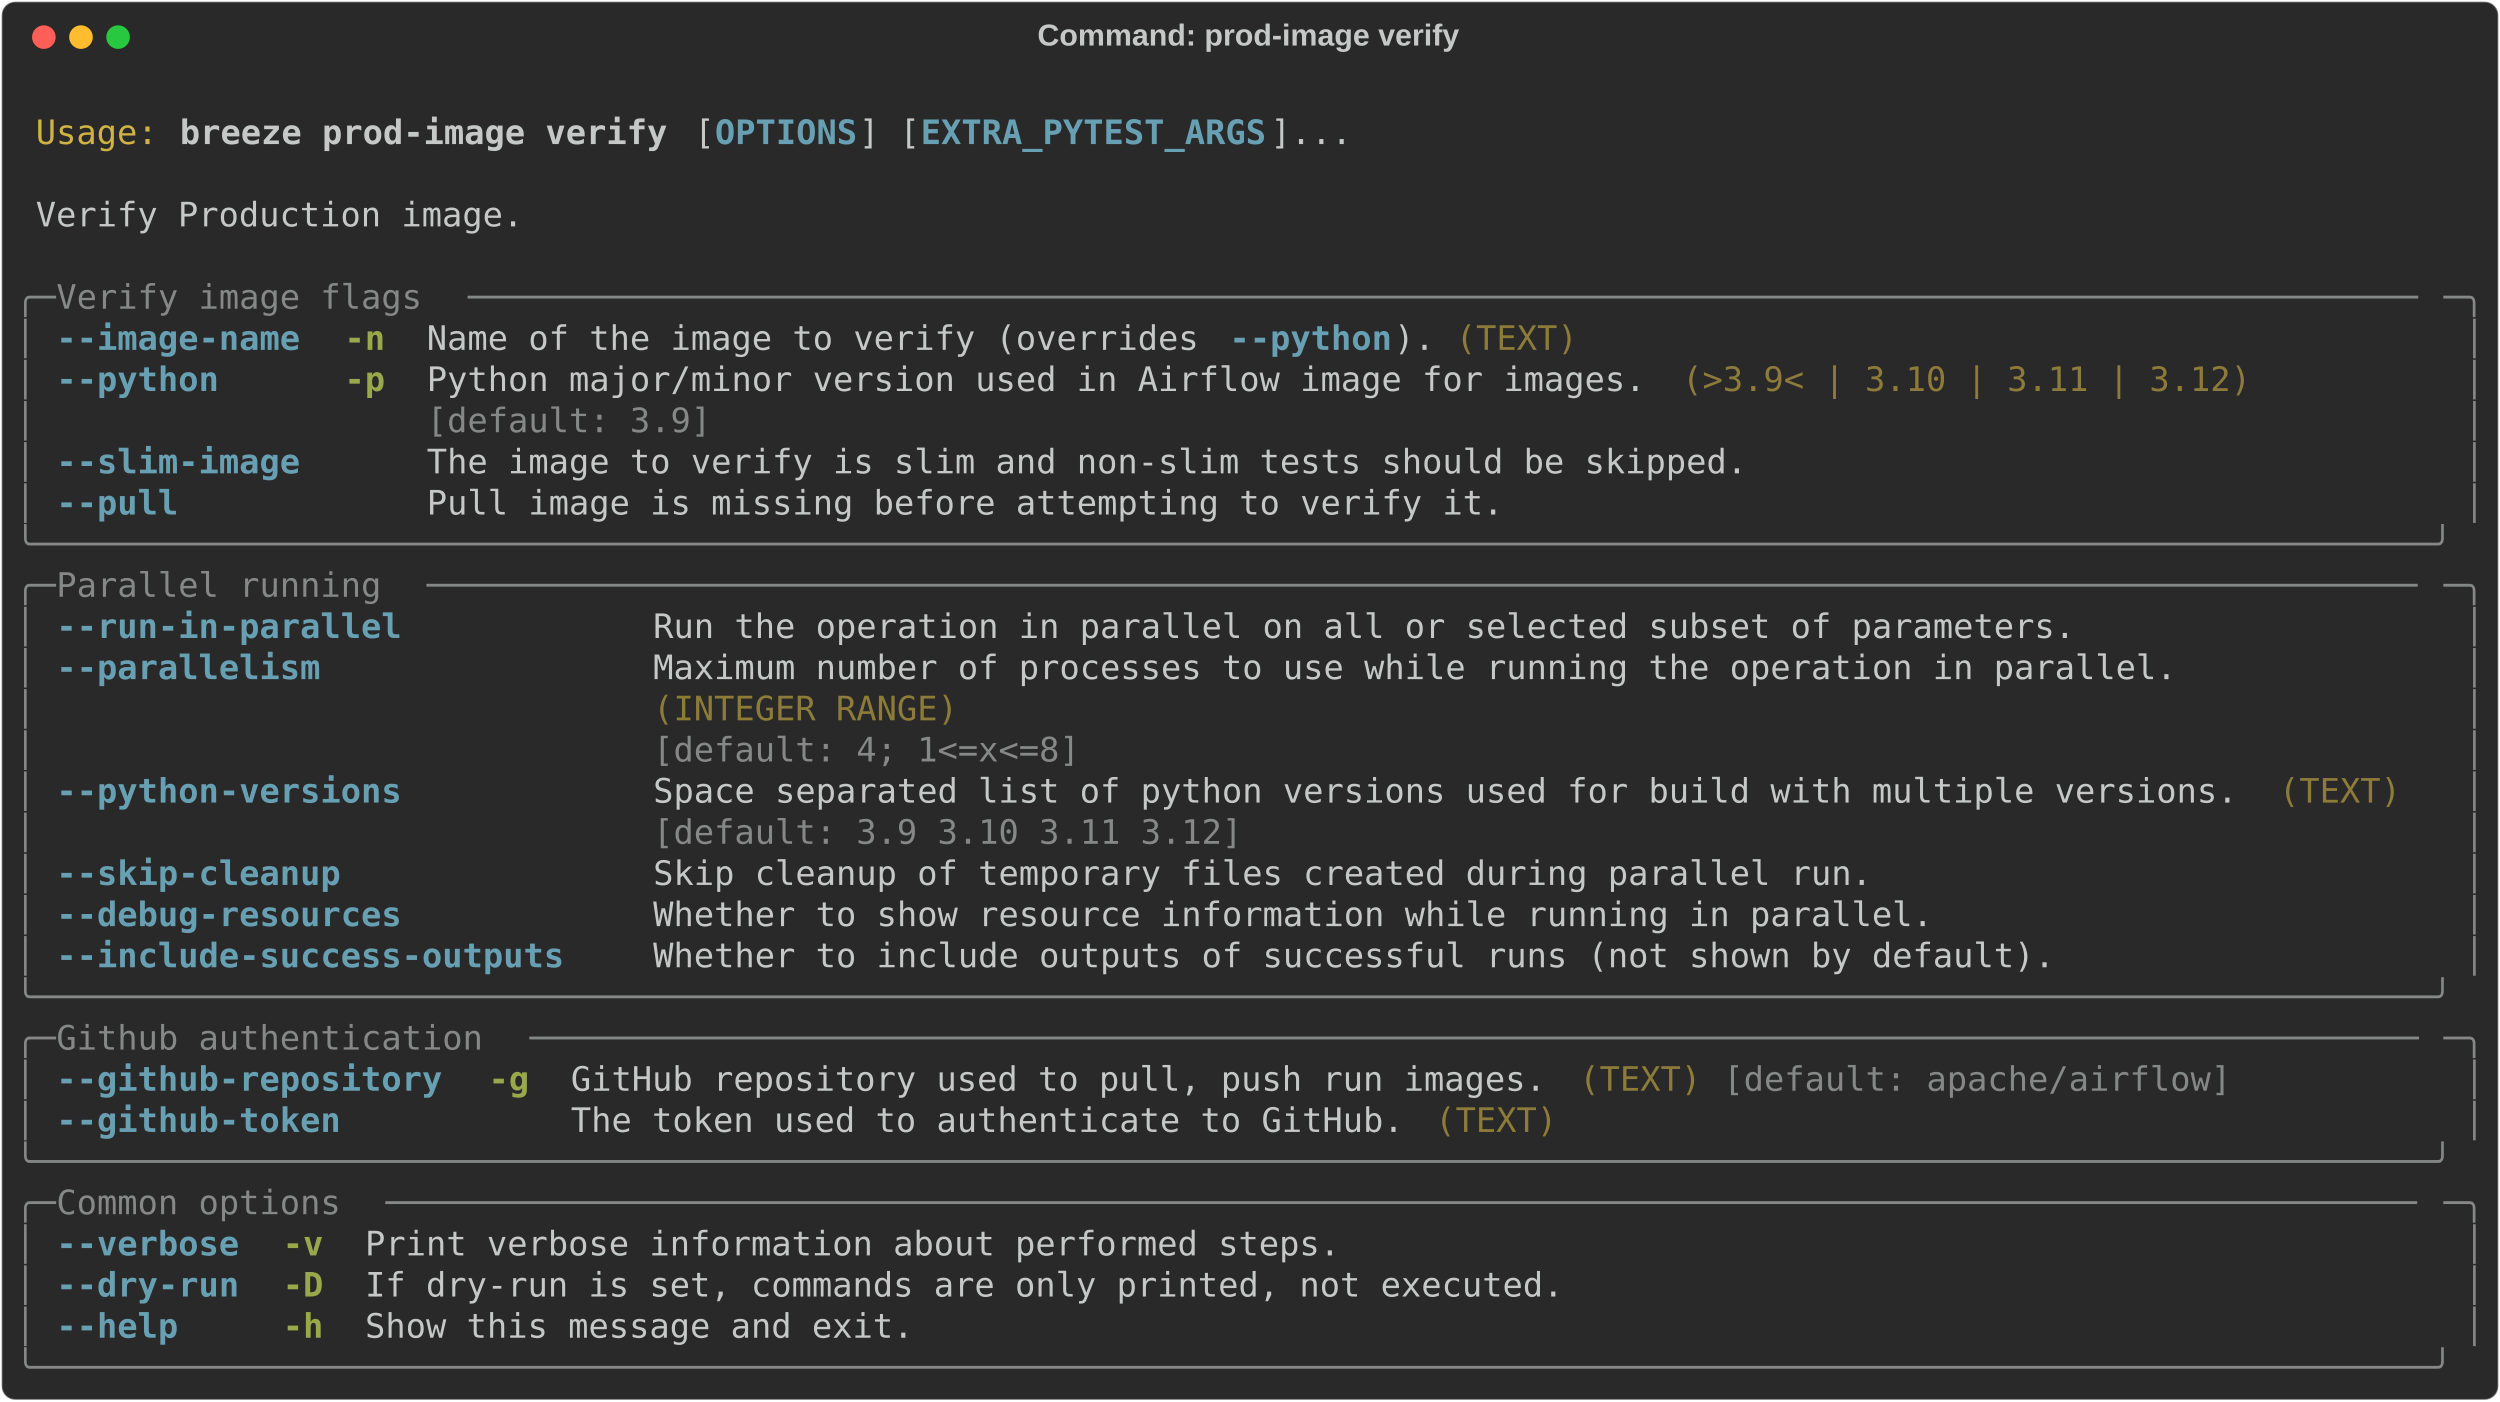
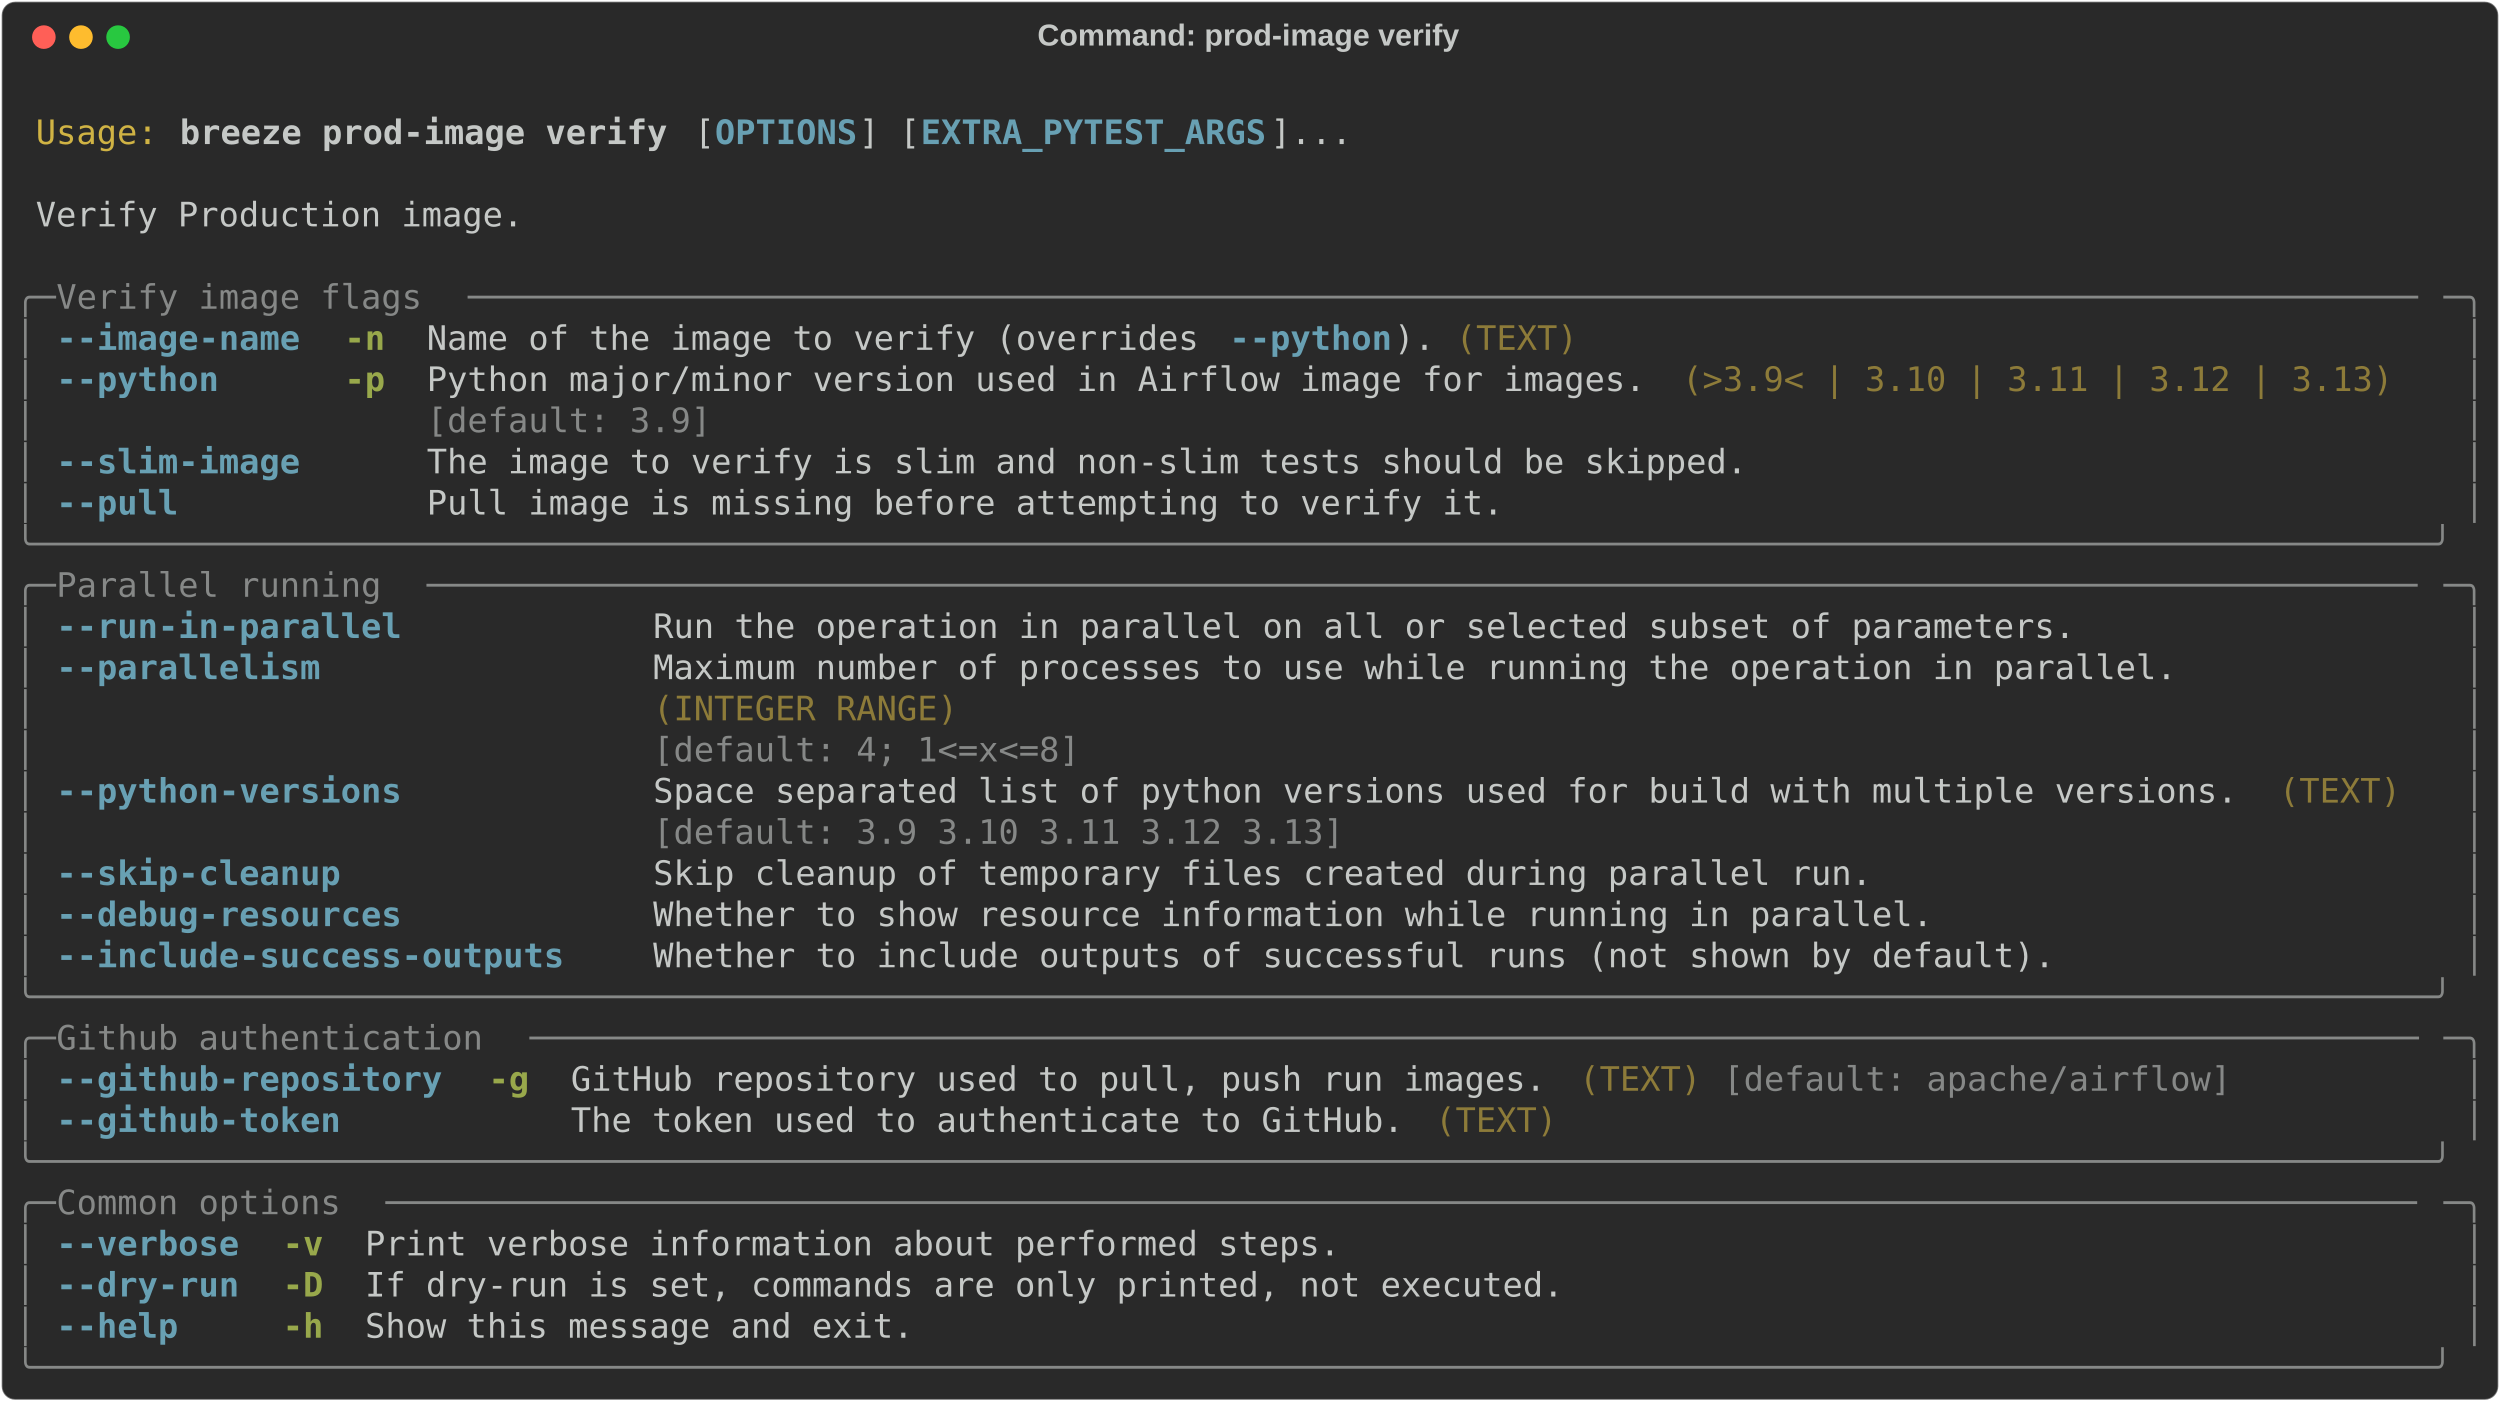
<svg xmlns="http://www.w3.org/2000/svg" class="rich-terminal" viewBox="0 0 1482 830.8">
  <style>

    @font-face {
        font-family: "Fira Code";
        src: local("FiraCode-Regular"),
                url("https://cdnjs.cloudflare.com/ajax/libs/firacode/6.2.0/woff2/FiraCode-Regular.woff2") format("woff2"),
                url("https://cdnjs.cloudflare.com/ajax/libs/firacode/6.2.0/woff/FiraCode-Regular.woff") format("woff");
        font-style: normal;
        font-weight: 400;
    }
    @font-face {
        font-family: "Fira Code";
        src: local("FiraCode-Bold"),
                url("https://cdnjs.cloudflare.com/ajax/libs/firacode/6.2.0/woff2/FiraCode-Bold.woff2") format("woff2"),
                url("https://cdnjs.cloudflare.com/ajax/libs/firacode/6.2.0/woff/FiraCode-Bold.woff") format("woff");
        font-style: bold;
        font-weight: 700;
    }

    .breeze-prod-image-verify-matrix {
        font-family: Fira Code, monospace;
        font-size: 20px;
        line-height: 24.4px;
        font-variant-east-asian: full-width;
    }

    .breeze-prod-image-verify-title {
        font-size: 18px;
        font-weight: bold;
        font-family: arial;
    }

    .breeze-prod-image-verify-r1 { fill: #c5c8c6 }
.breeze-prod-image-verify-r2 { fill: #d0b344 }
.breeze-prod-image-verify-r3 { fill: #c5c8c6;font-weight: bold }
.breeze-prod-image-verify-r4 { fill: #68a0b3;font-weight: bold }
.breeze-prod-image-verify-r5 { fill: #868887 }
.breeze-prod-image-verify-r6 { fill: #98a84b;font-weight: bold }
.breeze-prod-image-verify-r7 { fill: #8d7b39 }
    </style>
  <defs>
    <clipPath id="breeze-prod-image-verify-clip-terminal">
      <rect x="0" y="0" width="1463.0" height="779.8" />
    </clipPath>
    <clipPath id="breeze-prod-image-verify-line-0">
      <rect x="0" y="1.5" width="1464" height="24.65" />
    </clipPath>
    <clipPath id="breeze-prod-image-verify-line-1">
      <rect x="0" y="25.9" width="1464" height="24.65" />
    </clipPath>
    <clipPath id="breeze-prod-image-verify-line-2">
      <rect x="0" y="50.3" width="1464" height="24.65" />
    </clipPath>
    <clipPath id="breeze-prod-image-verify-line-3">
      <rect x="0" y="74.7" width="1464" height="24.65" />
    </clipPath>
    <clipPath id="breeze-prod-image-verify-line-4">
      <rect x="0" y="99.1" width="1464" height="24.65" />
    </clipPath>
    <clipPath id="breeze-prod-image-verify-line-5">
      <rect x="0" y="123.5" width="1464" height="24.65" />
    </clipPath>
    <clipPath id="breeze-prod-image-verify-line-6">
      <rect x="0" y="147.9" width="1464" height="24.65" />
    </clipPath>
    <clipPath id="breeze-prod-image-verify-line-7">
      <rect x="0" y="172.3" width="1464" height="24.65" />
    </clipPath>
    <clipPath id="breeze-prod-image-verify-line-8">
      <rect x="0" y="196.7" width="1464" height="24.65" />
    </clipPath>
    <clipPath id="breeze-prod-image-verify-line-9">
      <rect x="0" y="221.1" width="1464" height="24.65" />
    </clipPath>
    <clipPath id="breeze-prod-image-verify-line-10">
      <rect x="0" y="245.5" width="1464" height="24.65" />
    </clipPath>
    <clipPath id="breeze-prod-image-verify-line-11">
      <rect x="0" y="269.9" width="1464" height="24.65" />
    </clipPath>
    <clipPath id="breeze-prod-image-verify-line-12">
      <rect x="0" y="294.3" width="1464" height="24.65" />
    </clipPath>
    <clipPath id="breeze-prod-image-verify-line-13">
      <rect x="0" y="318.7" width="1464" height="24.65" />
    </clipPath>
    <clipPath id="breeze-prod-image-verify-line-14">
      <rect x="0" y="343.1" width="1464" height="24.65" />
    </clipPath>
    <clipPath id="breeze-prod-image-verify-line-15">
      <rect x="0" y="367.5" width="1464" height="24.65" />
    </clipPath>
    <clipPath id="breeze-prod-image-verify-line-16">
      <rect x="0" y="391.9" width="1464" height="24.65" />
    </clipPath>
    <clipPath id="breeze-prod-image-verify-line-17">
      <rect x="0" y="416.3" width="1464" height="24.65" />
    </clipPath>
    <clipPath id="breeze-prod-image-verify-line-18">
      <rect x="0" y="440.7" width="1464" height="24.65" />
    </clipPath>
    <clipPath id="breeze-prod-image-verify-line-19">
      <rect x="0" y="465.1" width="1464" height="24.65" />
    </clipPath>
    <clipPath id="breeze-prod-image-verify-line-20">
      <rect x="0" y="489.5" width="1464" height="24.65" />
    </clipPath>
    <clipPath id="breeze-prod-image-verify-line-21">
      <rect x="0" y="513.9" width="1464" height="24.65" />
    </clipPath>
    <clipPath id="breeze-prod-image-verify-line-22">
      <rect x="0" y="538.3" width="1464" height="24.65" />
    </clipPath>
    <clipPath id="breeze-prod-image-verify-line-23">
      <rect x="0" y="562.7" width="1464" height="24.65" />
    </clipPath>
    <clipPath id="breeze-prod-image-verify-line-24">
      <rect x="0" y="587.1" width="1464" height="24.65" />
    </clipPath>
    <clipPath id="breeze-prod-image-verify-line-25">
      <rect x="0" y="611.5" width="1464" height="24.65" />
    </clipPath>
    <clipPath id="breeze-prod-image-verify-line-26">
      <rect x="0" y="635.9" width="1464" height="24.65" />
    </clipPath>
    <clipPath id="breeze-prod-image-verify-line-27">
      <rect x="0" y="660.3" width="1464" height="24.65" />
    </clipPath>
    <clipPath id="breeze-prod-image-verify-line-28">
      <rect x="0" y="684.7" width="1464" height="24.65" />
    </clipPath>
    <clipPath id="breeze-prod-image-verify-line-29">
      <rect x="0" y="709.1" width="1464" height="24.65" />
    </clipPath>
    <clipPath id="breeze-prod-image-verify-line-30">
      <rect x="0" y="733.5" width="1464" height="24.65" />
    </clipPath>
  </defs>
  <rect fill="#292929" stroke="rgba(255,255,255,0.35)" stroke-width="1" x="1" y="1" width="1480" height="828.8" rx="8" />
  <text class="breeze-prod-image-verify-title" fill="#c5c8c6" text-anchor="middle" x="740" y="27">Command: prod-image verify</text>
  <g transform="translate(26,22)">
    <circle cx="0" cy="0" r="7" fill="#ff5f57" />
    <circle cx="22" cy="0" r="7" fill="#febc2e" />
    <circle cx="44" cy="0" r="7" fill="#28c840" />
  </g>
  <g transform="translate(9, 41)" clip-path="url(#breeze-prod-image-verify-clip-terminal)">
    <g class="breeze-prod-image-verify-matrix">
      <text class="breeze-prod-image-verify-r1" x="1464" y="20" textLength="12.2" clip-path="url(#breeze-prod-image-verify-line-0)">
</text>
      <text class="breeze-prod-image-verify-r2" x="12.2" y="44.4" textLength="73.2" clip-path="url(#breeze-prod-image-verify-line-1)">Usage:</text>
      <text class="breeze-prod-image-verify-r3" x="97.6" y="44.4" textLength="292.8" clip-path="url(#breeze-prod-image-verify-line-1)">breeze prod-image verify</text>
      <text class="breeze-prod-image-verify-r1" x="402.6" y="44.4" textLength="12.2" clip-path="url(#breeze-prod-image-verify-line-1)">[</text>
      <text class="breeze-prod-image-verify-r4" x="414.8" y="44.4" textLength="85.4" clip-path="url(#breeze-prod-image-verify-line-1)">OPTIONS</text>
      <text class="breeze-prod-image-verify-r1" x="500.2" y="44.4" textLength="36.6" clip-path="url(#breeze-prod-image-verify-line-1)">] [</text>
      <text class="breeze-prod-image-verify-r4" x="536.8" y="44.4" textLength="207.4" clip-path="url(#breeze-prod-image-verify-line-1)">EXTRA_PYTEST_ARGS</text>
      <text class="breeze-prod-image-verify-r1" x="744.2" y="44.4" textLength="48.8" clip-path="url(#breeze-prod-image-verify-line-1)">]...</text>
      <text class="breeze-prod-image-verify-r1" x="1464" y="44.4" textLength="12.2" clip-path="url(#breeze-prod-image-verify-line-1)">
</text>
      <text class="breeze-prod-image-verify-r1" x="1464" y="68.8" textLength="12.2" clip-path="url(#breeze-prod-image-verify-line-2)">
</text>
      <text class="breeze-prod-image-verify-r1" x="12.2" y="93.2" textLength="292.8" clip-path="url(#breeze-prod-image-verify-line-3)">Verify Production image.</text>
      <text class="breeze-prod-image-verify-r1" x="1464" y="93.2" textLength="12.2" clip-path="url(#breeze-prod-image-verify-line-3)">
</text>
      <text class="breeze-prod-image-verify-r1" x="1464" y="117.6" textLength="12.2" clip-path="url(#breeze-prod-image-verify-line-4)">
</text>
      <text class="breeze-prod-image-verify-r5" x="0" y="142" textLength="24.4" clip-path="url(#breeze-prod-image-verify-line-5)">╭─</text>
      <text class="breeze-prod-image-verify-r5" x="24.4" y="142" textLength="244" clip-path="url(#breeze-prod-image-verify-line-5)"> Verify image flags </text>
      <text class="breeze-prod-image-verify-r5" x="268.4" y="142" textLength="1171.2" clip-path="url(#breeze-prod-image-verify-line-5)">────────────────────────────────────────────────────────────────────────────────────────────────</text>
      <text class="breeze-prod-image-verify-r5" x="1439.6" y="142" textLength="24.4" clip-path="url(#breeze-prod-image-verify-line-5)">─╮</text>
      <text class="breeze-prod-image-verify-r1" x="1464" y="142" textLength="12.2" clip-path="url(#breeze-prod-image-verify-line-5)">
</text>
      <text class="breeze-prod-image-verify-r5" x="0" y="166.4" textLength="12.2" clip-path="url(#breeze-prod-image-verify-line-6)">│</text>
      <text class="breeze-prod-image-verify-r4" x="24.4" y="166.4" textLength="146.4" clip-path="url(#breeze-prod-image-verify-line-6)">--image-name</text>
      <text class="breeze-prod-image-verify-r6" x="195.2" y="166.4" textLength="24.4" clip-path="url(#breeze-prod-image-verify-line-6)">-n</text>
      <text class="breeze-prod-image-verify-r1" x="244" y="166.4" textLength="475.8" clip-path="url(#breeze-prod-image-verify-line-6)">Name of the image to verify (overrides </text>
      <text class="breeze-prod-image-verify-r4" x="719.8" y="166.4" textLength="97.6" clip-path="url(#breeze-prod-image-verify-line-6)">--python</text>
      <text class="breeze-prod-image-verify-r1" x="817.4" y="166.4" textLength="24.4" clip-path="url(#breeze-prod-image-verify-line-6)">).</text>
      <text class="breeze-prod-image-verify-r7" x="854" y="166.4" textLength="73.2" clip-path="url(#breeze-prod-image-verify-line-6)">(TEXT)</text>
      <text class="breeze-prod-image-verify-r5" x="1451.8" y="166.4" textLength="12.2" clip-path="url(#breeze-prod-image-verify-line-6)">│</text>
      <text class="breeze-prod-image-verify-r1" x="1464" y="166.4" textLength="12.2" clip-path="url(#breeze-prod-image-verify-line-6)">
</text>
      <text class="breeze-prod-image-verify-r5" x="0" y="190.8" textLength="12.2" clip-path="url(#breeze-prod-image-verify-line-7)">│</text>
      <text class="breeze-prod-image-verify-r4" x="24.4" y="190.8" textLength="97.6" clip-path="url(#breeze-prod-image-verify-line-7)">--python</text>
      <text class="breeze-prod-image-verify-r6" x="195.2" y="190.8" textLength="24.4" clip-path="url(#breeze-prod-image-verify-line-7)">-p</text>
      <text class="breeze-prod-image-verify-r1" x="244" y="190.8" textLength="732" clip-path="url(#breeze-prod-image-verify-line-7)">Python major/minor version used in Airflow image for images.</text>
-       <text class="breeze-prod-image-verify-r7" x="988.2" y="190.8" textLength="341.6" clip-path="url(#breeze-prod-image-verify-line-7)">(&gt;3.9&lt; | 3.10 | 3.11 | 3.12)</text>
+       <text class="breeze-prod-image-verify-r7" x="988.2" y="190.8" textLength="427" clip-path="url(#breeze-prod-image-verify-line-7)">(&gt;3.9&lt; | 3.10 | 3.11 | 3.12 | 3.13)</text>
      <text class="breeze-prod-image-verify-r5" x="1451.8" y="190.8" textLength="12.2" clip-path="url(#breeze-prod-image-verify-line-7)">│</text>
      <text class="breeze-prod-image-verify-r1" x="1464" y="190.8" textLength="12.2" clip-path="url(#breeze-prod-image-verify-line-7)">
</text>
      <text class="breeze-prod-image-verify-r5" x="0" y="215.2" textLength="12.2" clip-path="url(#breeze-prod-image-verify-line-8)">│</text>
      <text class="breeze-prod-image-verify-r5" x="244" y="215.2" textLength="732" clip-path="url(#breeze-prod-image-verify-line-8)">[default: 3.9]                                              </text>
      <text class="breeze-prod-image-verify-r5" x="1451.8" y="215.2" textLength="12.2" clip-path="url(#breeze-prod-image-verify-line-8)">│</text>
      <text class="breeze-prod-image-verify-r1" x="1464" y="215.2" textLength="12.2" clip-path="url(#breeze-prod-image-verify-line-8)">
</text>
      <text class="breeze-prod-image-verify-r5" x="0" y="239.6" textLength="12.2" clip-path="url(#breeze-prod-image-verify-line-9)">│</text>
      <text class="breeze-prod-image-verify-r4" x="24.4" y="239.6" textLength="146.4" clip-path="url(#breeze-prod-image-verify-line-9)">--slim-image</text>
      <text class="breeze-prod-image-verify-r1" x="244" y="239.6" textLength="793" clip-path="url(#breeze-prod-image-verify-line-9)">The image to verify is slim and non-slim tests should be skipped.</text>
      <text class="breeze-prod-image-verify-r5" x="1451.8" y="239.6" textLength="12.2" clip-path="url(#breeze-prod-image-verify-line-9)">│</text>
      <text class="breeze-prod-image-verify-r1" x="1464" y="239.6" textLength="12.2" clip-path="url(#breeze-prod-image-verify-line-9)">
</text>
      <text class="breeze-prod-image-verify-r5" x="0" y="264" textLength="12.2" clip-path="url(#breeze-prod-image-verify-line-10)">│</text>
      <text class="breeze-prod-image-verify-r4" x="24.4" y="264" textLength="73.2" clip-path="url(#breeze-prod-image-verify-line-10)">--pull</text>
      <text class="breeze-prod-image-verify-r1" x="244" y="264" textLength="646.6" clip-path="url(#breeze-prod-image-verify-line-10)">Pull image is missing before attempting to verify it.</text>
      <text class="breeze-prod-image-verify-r5" x="1451.8" y="264" textLength="12.2" clip-path="url(#breeze-prod-image-verify-line-10)">│</text>
      <text class="breeze-prod-image-verify-r1" x="1464" y="264" textLength="12.2" clip-path="url(#breeze-prod-image-verify-line-10)">
</text>
      <text class="breeze-prod-image-verify-r5" x="0" y="288.4" textLength="1464" clip-path="url(#breeze-prod-image-verify-line-11)">╰──────────────────────────────────────────────────────────────────────────────────────────────────────────────────────╯</text>
      <text class="breeze-prod-image-verify-r1" x="1464" y="288.4" textLength="12.2" clip-path="url(#breeze-prod-image-verify-line-11)">
</text>
      <text class="breeze-prod-image-verify-r5" x="0" y="312.8" textLength="24.4" clip-path="url(#breeze-prod-image-verify-line-12)">╭─</text>
      <text class="breeze-prod-image-verify-r5" x="24.4" y="312.8" textLength="219.6" clip-path="url(#breeze-prod-image-verify-line-12)"> Parallel running </text>
      <text class="breeze-prod-image-verify-r5" x="244" y="312.8" textLength="1195.6" clip-path="url(#breeze-prod-image-verify-line-12)">──────────────────────────────────────────────────────────────────────────────────────────────────</text>
      <text class="breeze-prod-image-verify-r5" x="1439.6" y="312.8" textLength="24.4" clip-path="url(#breeze-prod-image-verify-line-12)">─╮</text>
      <text class="breeze-prod-image-verify-r1" x="1464" y="312.8" textLength="12.2" clip-path="url(#breeze-prod-image-verify-line-12)">
</text>
      <text class="breeze-prod-image-verify-r5" x="0" y="337.2" textLength="12.2" clip-path="url(#breeze-prod-image-verify-line-13)">│</text>
      <text class="breeze-prod-image-verify-r4" x="24.4" y="337.2" textLength="207.4" clip-path="url(#breeze-prod-image-verify-line-13)">--run-in-parallel</text>
      <text class="breeze-prod-image-verify-r1" x="378.2" y="337.2" textLength="854" clip-path="url(#breeze-prod-image-verify-line-13)">Run the operation in parallel on all or selected subset of parameters.</text>
      <text class="breeze-prod-image-verify-r5" x="1451.8" y="337.2" textLength="12.2" clip-path="url(#breeze-prod-image-verify-line-13)">│</text>
      <text class="breeze-prod-image-verify-r1" x="1464" y="337.2" textLength="12.2" clip-path="url(#breeze-prod-image-verify-line-13)">
</text>
      <text class="breeze-prod-image-verify-r5" x="0" y="361.6" textLength="12.2" clip-path="url(#breeze-prod-image-verify-line-14)">│</text>
      <text class="breeze-prod-image-verify-r4" x="24.4" y="361.6" textLength="158.6" clip-path="url(#breeze-prod-image-verify-line-14)">--parallelism</text>
      <text class="breeze-prod-image-verify-r1" x="378.2" y="361.6" textLength="915" clip-path="url(#breeze-prod-image-verify-line-14)">Maximum number of processes to use while running the operation in parallel.</text>
      <text class="breeze-prod-image-verify-r5" x="1451.8" y="361.6" textLength="12.2" clip-path="url(#breeze-prod-image-verify-line-14)">│</text>
      <text class="breeze-prod-image-verify-r1" x="1464" y="361.6" textLength="12.2" clip-path="url(#breeze-prod-image-verify-line-14)">
</text>
      <text class="breeze-prod-image-verify-r5" x="0" y="386" textLength="12.2" clip-path="url(#breeze-prod-image-verify-line-15)">│</text>
      <text class="breeze-prod-image-verify-r7" x="378.2" y="386" textLength="915" clip-path="url(#breeze-prod-image-verify-line-15)">(INTEGER RANGE)                                                            </text>
      <text class="breeze-prod-image-verify-r5" x="1451.8" y="386" textLength="12.2" clip-path="url(#breeze-prod-image-verify-line-15)">│</text>
      <text class="breeze-prod-image-verify-r1" x="1464" y="386" textLength="12.2" clip-path="url(#breeze-prod-image-verify-line-15)">
</text>
      <text class="breeze-prod-image-verify-r5" x="0" y="410.4" textLength="12.2" clip-path="url(#breeze-prod-image-verify-line-16)">│</text>
      <text class="breeze-prod-image-verify-r5" x="378.2" y="410.4" textLength="915" clip-path="url(#breeze-prod-image-verify-line-16)">[default: 4; 1&lt;=x&lt;=8]                                                      </text>
      <text class="breeze-prod-image-verify-r5" x="1451.8" y="410.4" textLength="12.2" clip-path="url(#breeze-prod-image-verify-line-16)">│</text>
      <text class="breeze-prod-image-verify-r1" x="1464" y="410.4" textLength="12.2" clip-path="url(#breeze-prod-image-verify-line-16)">
</text>
      <text class="breeze-prod-image-verify-r5" x="0" y="434.8" textLength="12.2" clip-path="url(#breeze-prod-image-verify-line-17)">│</text>
      <text class="breeze-prod-image-verify-r4" x="24.4" y="434.8" textLength="207.4" clip-path="url(#breeze-prod-image-verify-line-17)">--python-versions</text>
      <text class="breeze-prod-image-verify-r1" x="378.2" y="434.8" textLength="951.6" clip-path="url(#breeze-prod-image-verify-line-17)">Space separated list of python versions used for build with multiple versions.</text>
      <text class="breeze-prod-image-verify-r7" x="1342" y="434.8" textLength="73.2" clip-path="url(#breeze-prod-image-verify-line-17)">(TEXT)</text>
      <text class="breeze-prod-image-verify-r5" x="1451.8" y="434.8" textLength="12.2" clip-path="url(#breeze-prod-image-verify-line-17)">│</text>
      <text class="breeze-prod-image-verify-r1" x="1464" y="434.8" textLength="12.2" clip-path="url(#breeze-prod-image-verify-line-17)">
</text>
      <text class="breeze-prod-image-verify-r5" x="0" y="459.2" textLength="12.2" clip-path="url(#breeze-prod-image-verify-line-18)">│</text>
-       <text class="breeze-prod-image-verify-r5" x="378.2" y="459.2" textLength="951.6" clip-path="url(#breeze-prod-image-verify-line-18)">[default: 3.9 3.10 3.11 3.12]                                                 </text>
+       <text class="breeze-prod-image-verify-r5" x="378.2" y="459.2" textLength="951.6" clip-path="url(#breeze-prod-image-verify-line-18)">[default: 3.9 3.10 3.11 3.12 3.13]                                            </text>
      <text class="breeze-prod-image-verify-r5" x="1451.8" y="459.2" textLength="12.2" clip-path="url(#breeze-prod-image-verify-line-18)">│</text>
      <text class="breeze-prod-image-verify-r1" x="1464" y="459.2" textLength="12.2" clip-path="url(#breeze-prod-image-verify-line-18)">
</text>
      <text class="breeze-prod-image-verify-r5" x="0" y="483.6" textLength="12.2" clip-path="url(#breeze-prod-image-verify-line-19)">│</text>
      <text class="breeze-prod-image-verify-r4" x="24.4" y="483.6" textLength="170.8" clip-path="url(#breeze-prod-image-verify-line-19)">--skip-cleanup</text>
      <text class="breeze-prod-image-verify-r1" x="378.2" y="483.6" textLength="732" clip-path="url(#breeze-prod-image-verify-line-19)">Skip cleanup of temporary files created during parallel run.</text>
      <text class="breeze-prod-image-verify-r5" x="1451.8" y="483.6" textLength="12.2" clip-path="url(#breeze-prod-image-verify-line-19)">│</text>
      <text class="breeze-prod-image-verify-r1" x="1464" y="483.6" textLength="12.2" clip-path="url(#breeze-prod-image-verify-line-19)">
</text>
      <text class="breeze-prod-image-verify-r5" x="0" y="508" textLength="12.2" clip-path="url(#breeze-prod-image-verify-line-20)">│</text>
      <text class="breeze-prod-image-verify-r4" x="24.4" y="508" textLength="207.4" clip-path="url(#breeze-prod-image-verify-line-20)">--debug-resources</text>
      <text class="breeze-prod-image-verify-r1" x="378.2" y="508" textLength="768.6" clip-path="url(#breeze-prod-image-verify-line-20)">Whether to show resource information while running in parallel.</text>
      <text class="breeze-prod-image-verify-r5" x="1451.8" y="508" textLength="12.2" clip-path="url(#breeze-prod-image-verify-line-20)">│</text>
      <text class="breeze-prod-image-verify-r1" x="1464" y="508" textLength="12.2" clip-path="url(#breeze-prod-image-verify-line-20)">
</text>
      <text class="breeze-prod-image-verify-r5" x="0" y="532.4" textLength="12.2" clip-path="url(#breeze-prod-image-verify-line-21)">│</text>
      <text class="breeze-prod-image-verify-r4" x="24.4" y="532.4" textLength="305" clip-path="url(#breeze-prod-image-verify-line-21)">--include-success-outputs</text>
      <text class="breeze-prod-image-verify-r1" x="378.2" y="532.4" textLength="841.8" clip-path="url(#breeze-prod-image-verify-line-21)">Whether to include outputs of successful runs (not shown by default).</text>
      <text class="breeze-prod-image-verify-r5" x="1451.8" y="532.4" textLength="12.2" clip-path="url(#breeze-prod-image-verify-line-21)">│</text>
      <text class="breeze-prod-image-verify-r1" x="1464" y="532.4" textLength="12.2" clip-path="url(#breeze-prod-image-verify-line-21)">
</text>
      <text class="breeze-prod-image-verify-r5" x="0" y="556.8" textLength="1464" clip-path="url(#breeze-prod-image-verify-line-22)">╰──────────────────────────────────────────────────────────────────────────────────────────────────────────────────────╯</text>
      <text class="breeze-prod-image-verify-r1" x="1464" y="556.8" textLength="12.2" clip-path="url(#breeze-prod-image-verify-line-22)">
</text>
      <text class="breeze-prod-image-verify-r5" x="0" y="581.2" textLength="24.4" clip-path="url(#breeze-prod-image-verify-line-23)">╭─</text>
      <text class="breeze-prod-image-verify-r5" x="24.4" y="581.2" textLength="280.6" clip-path="url(#breeze-prod-image-verify-line-23)"> Github authentication </text>
      <text class="breeze-prod-image-verify-r5" x="305" y="581.2" textLength="1134.6" clip-path="url(#breeze-prod-image-verify-line-23)">─────────────────────────────────────────────────────────────────────────────────────────────</text>
      <text class="breeze-prod-image-verify-r5" x="1439.6" y="581.2" textLength="24.4" clip-path="url(#breeze-prod-image-verify-line-23)">─╮</text>
      <text class="breeze-prod-image-verify-r1" x="1464" y="581.2" textLength="12.2" clip-path="url(#breeze-prod-image-verify-line-23)">
</text>
      <text class="breeze-prod-image-verify-r5" x="0" y="605.6" textLength="12.2" clip-path="url(#breeze-prod-image-verify-line-24)">│</text>
      <text class="breeze-prod-image-verify-r4" x="24.4" y="605.6" textLength="231.8" clip-path="url(#breeze-prod-image-verify-line-24)">--github-repository</text>
      <text class="breeze-prod-image-verify-r6" x="280.6" y="605.6" textLength="24.4" clip-path="url(#breeze-prod-image-verify-line-24)">-g</text>
      <text class="breeze-prod-image-verify-r1" x="329.4" y="605.6" textLength="585.6" clip-path="url(#breeze-prod-image-verify-line-24)">GitHub repository used to pull, push run images.</text>
      <text class="breeze-prod-image-verify-r7" x="927.2" y="605.6" textLength="73.2" clip-path="url(#breeze-prod-image-verify-line-24)">(TEXT)</text>
      <text class="breeze-prod-image-verify-r5" x="1012.6" y="605.6" textLength="305" clip-path="url(#breeze-prod-image-verify-line-24)">[default: apache/airflow]</text>
      <text class="breeze-prod-image-verify-r5" x="1451.8" y="605.6" textLength="12.2" clip-path="url(#breeze-prod-image-verify-line-24)">│</text>
      <text class="breeze-prod-image-verify-r1" x="1464" y="605.6" textLength="12.2" clip-path="url(#breeze-prod-image-verify-line-24)">
</text>
      <text class="breeze-prod-image-verify-r5" x="0" y="630" textLength="12.2" clip-path="url(#breeze-prod-image-verify-line-25)">│</text>
      <text class="breeze-prod-image-verify-r4" x="24.4" y="630" textLength="170.8" clip-path="url(#breeze-prod-image-verify-line-25)">--github-token</text>
      <text class="breeze-prod-image-verify-r1" x="329.4" y="630" textLength="500.2" clip-path="url(#breeze-prod-image-verify-line-25)">The token used to authenticate to GitHub.</text>
      <text class="breeze-prod-image-verify-r7" x="841.8" y="630" textLength="73.2" clip-path="url(#breeze-prod-image-verify-line-25)">(TEXT)</text>
      <text class="breeze-prod-image-verify-r5" x="1451.8" y="630" textLength="12.2" clip-path="url(#breeze-prod-image-verify-line-25)">│</text>
      <text class="breeze-prod-image-verify-r1" x="1464" y="630" textLength="12.2" clip-path="url(#breeze-prod-image-verify-line-25)">
</text>
      <text class="breeze-prod-image-verify-r5" x="0" y="654.4" textLength="1464" clip-path="url(#breeze-prod-image-verify-line-26)">╰──────────────────────────────────────────────────────────────────────────────────────────────────────────────────────╯</text>
      <text class="breeze-prod-image-verify-r1" x="1464" y="654.4" textLength="12.2" clip-path="url(#breeze-prod-image-verify-line-26)">
</text>
      <text class="breeze-prod-image-verify-r5" x="0" y="678.8" textLength="24.4" clip-path="url(#breeze-prod-image-verify-line-27)">╭─</text>
      <text class="breeze-prod-image-verify-r5" x="24.4" y="678.8" textLength="195.2" clip-path="url(#breeze-prod-image-verify-line-27)"> Common options </text>
      <text class="breeze-prod-image-verify-r5" x="219.6" y="678.8" textLength="1220" clip-path="url(#breeze-prod-image-verify-line-27)">────────────────────────────────────────────────────────────────────────────────────────────────────</text>
      <text class="breeze-prod-image-verify-r5" x="1439.6" y="678.8" textLength="24.4" clip-path="url(#breeze-prod-image-verify-line-27)">─╮</text>
      <text class="breeze-prod-image-verify-r1" x="1464" y="678.8" textLength="12.2" clip-path="url(#breeze-prod-image-verify-line-27)">
</text>
      <text class="breeze-prod-image-verify-r5" x="0" y="703.2" textLength="12.2" clip-path="url(#breeze-prod-image-verify-line-28)">│</text>
      <text class="breeze-prod-image-verify-r4" x="24.4" y="703.2" textLength="109.8" clip-path="url(#breeze-prod-image-verify-line-28)">--verbose</text>
      <text class="breeze-prod-image-verify-r6" x="158.6" y="703.2" textLength="24.4" clip-path="url(#breeze-prod-image-verify-line-28)">-v</text>
      <text class="breeze-prod-image-verify-r1" x="207.4" y="703.2" textLength="585.6" clip-path="url(#breeze-prod-image-verify-line-28)">Print verbose information about performed steps.</text>
      <text class="breeze-prod-image-verify-r5" x="1451.8" y="703.2" textLength="12.2" clip-path="url(#breeze-prod-image-verify-line-28)">│</text>
      <text class="breeze-prod-image-verify-r1" x="1464" y="703.2" textLength="12.2" clip-path="url(#breeze-prod-image-verify-line-28)">
</text>
      <text class="breeze-prod-image-verify-r5" x="0" y="727.6" textLength="12.2" clip-path="url(#breeze-prod-image-verify-line-29)">│</text>
      <text class="breeze-prod-image-verify-r4" x="24.4" y="727.6" textLength="109.8" clip-path="url(#breeze-prod-image-verify-line-29)">--dry-run</text>
      <text class="breeze-prod-image-verify-r6" x="158.6" y="727.6" textLength="24.4" clip-path="url(#breeze-prod-image-verify-line-29)">-D</text>
      <text class="breeze-prod-image-verify-r1" x="207.4" y="727.6" textLength="719.8" clip-path="url(#breeze-prod-image-verify-line-29)">If dry-run is set, commands are only printed, not executed.</text>
      <text class="breeze-prod-image-verify-r5" x="1451.8" y="727.6" textLength="12.2" clip-path="url(#breeze-prod-image-verify-line-29)">│</text>
      <text class="breeze-prod-image-verify-r1" x="1464" y="727.6" textLength="12.2" clip-path="url(#breeze-prod-image-verify-line-29)">
</text>
      <text class="breeze-prod-image-verify-r5" x="0" y="752" textLength="12.2" clip-path="url(#breeze-prod-image-verify-line-30)">│</text>
      <text class="breeze-prod-image-verify-r4" x="24.4" y="752" textLength="73.2" clip-path="url(#breeze-prod-image-verify-line-30)">--help</text>
      <text class="breeze-prod-image-verify-r6" x="158.6" y="752" textLength="24.4" clip-path="url(#breeze-prod-image-verify-line-30)">-h</text>
      <text class="breeze-prod-image-verify-r1" x="207.4" y="752" textLength="329.4" clip-path="url(#breeze-prod-image-verify-line-30)">Show this message and exit.</text>
      <text class="breeze-prod-image-verify-r5" x="1451.8" y="752" textLength="12.2" clip-path="url(#breeze-prod-image-verify-line-30)">│</text>
      <text class="breeze-prod-image-verify-r1" x="1464" y="752" textLength="12.2" clip-path="url(#breeze-prod-image-verify-line-30)">
</text>
      <text class="breeze-prod-image-verify-r5" x="0" y="776.4" textLength="1464" clip-path="url(#breeze-prod-image-verify-line-31)">╰──────────────────────────────────────────────────────────────────────────────────────────────────────────────────────╯</text>
      <text class="breeze-prod-image-verify-r1" x="1464" y="776.4" textLength="12.2" clip-path="url(#breeze-prod-image-verify-line-31)">
</text>
    </g>
  </g>
</svg>
